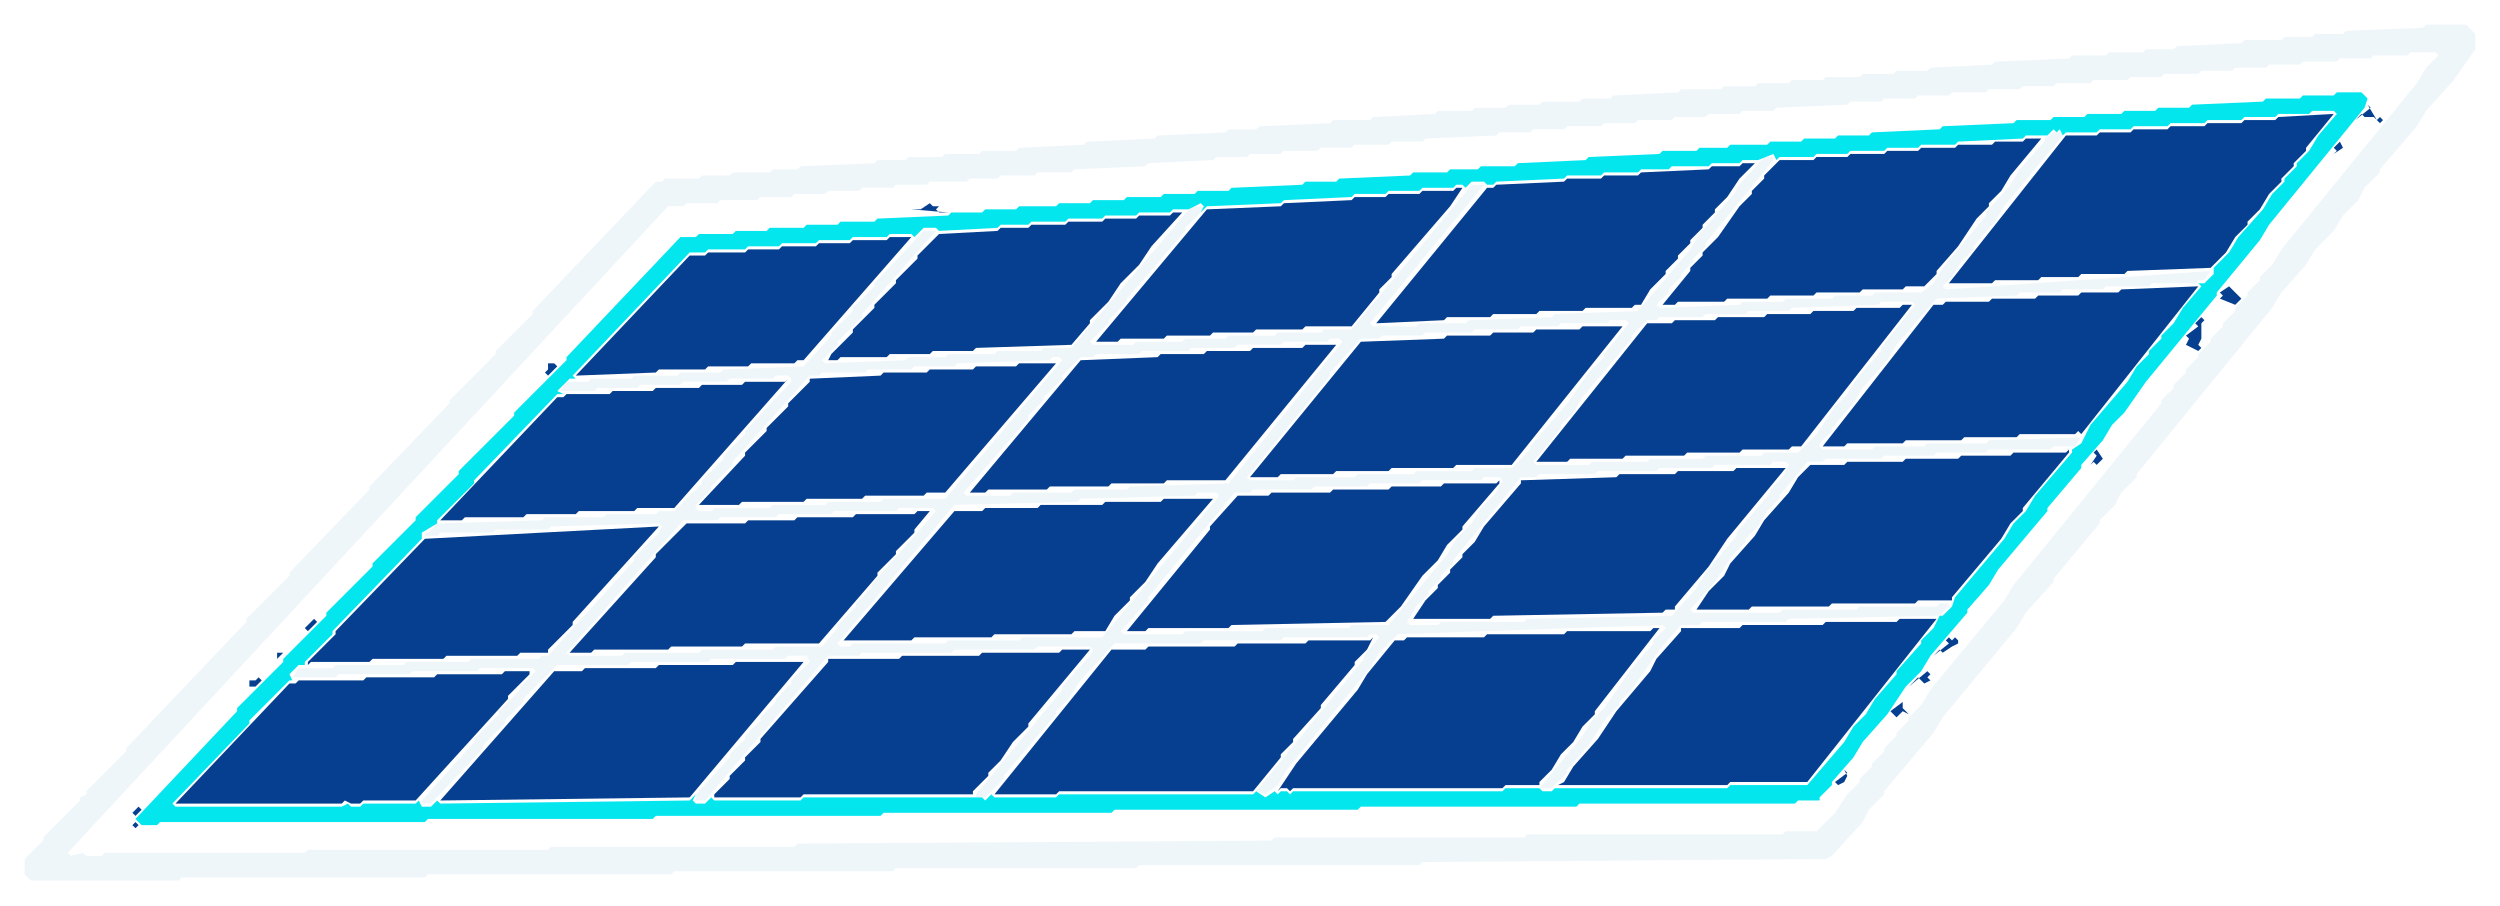
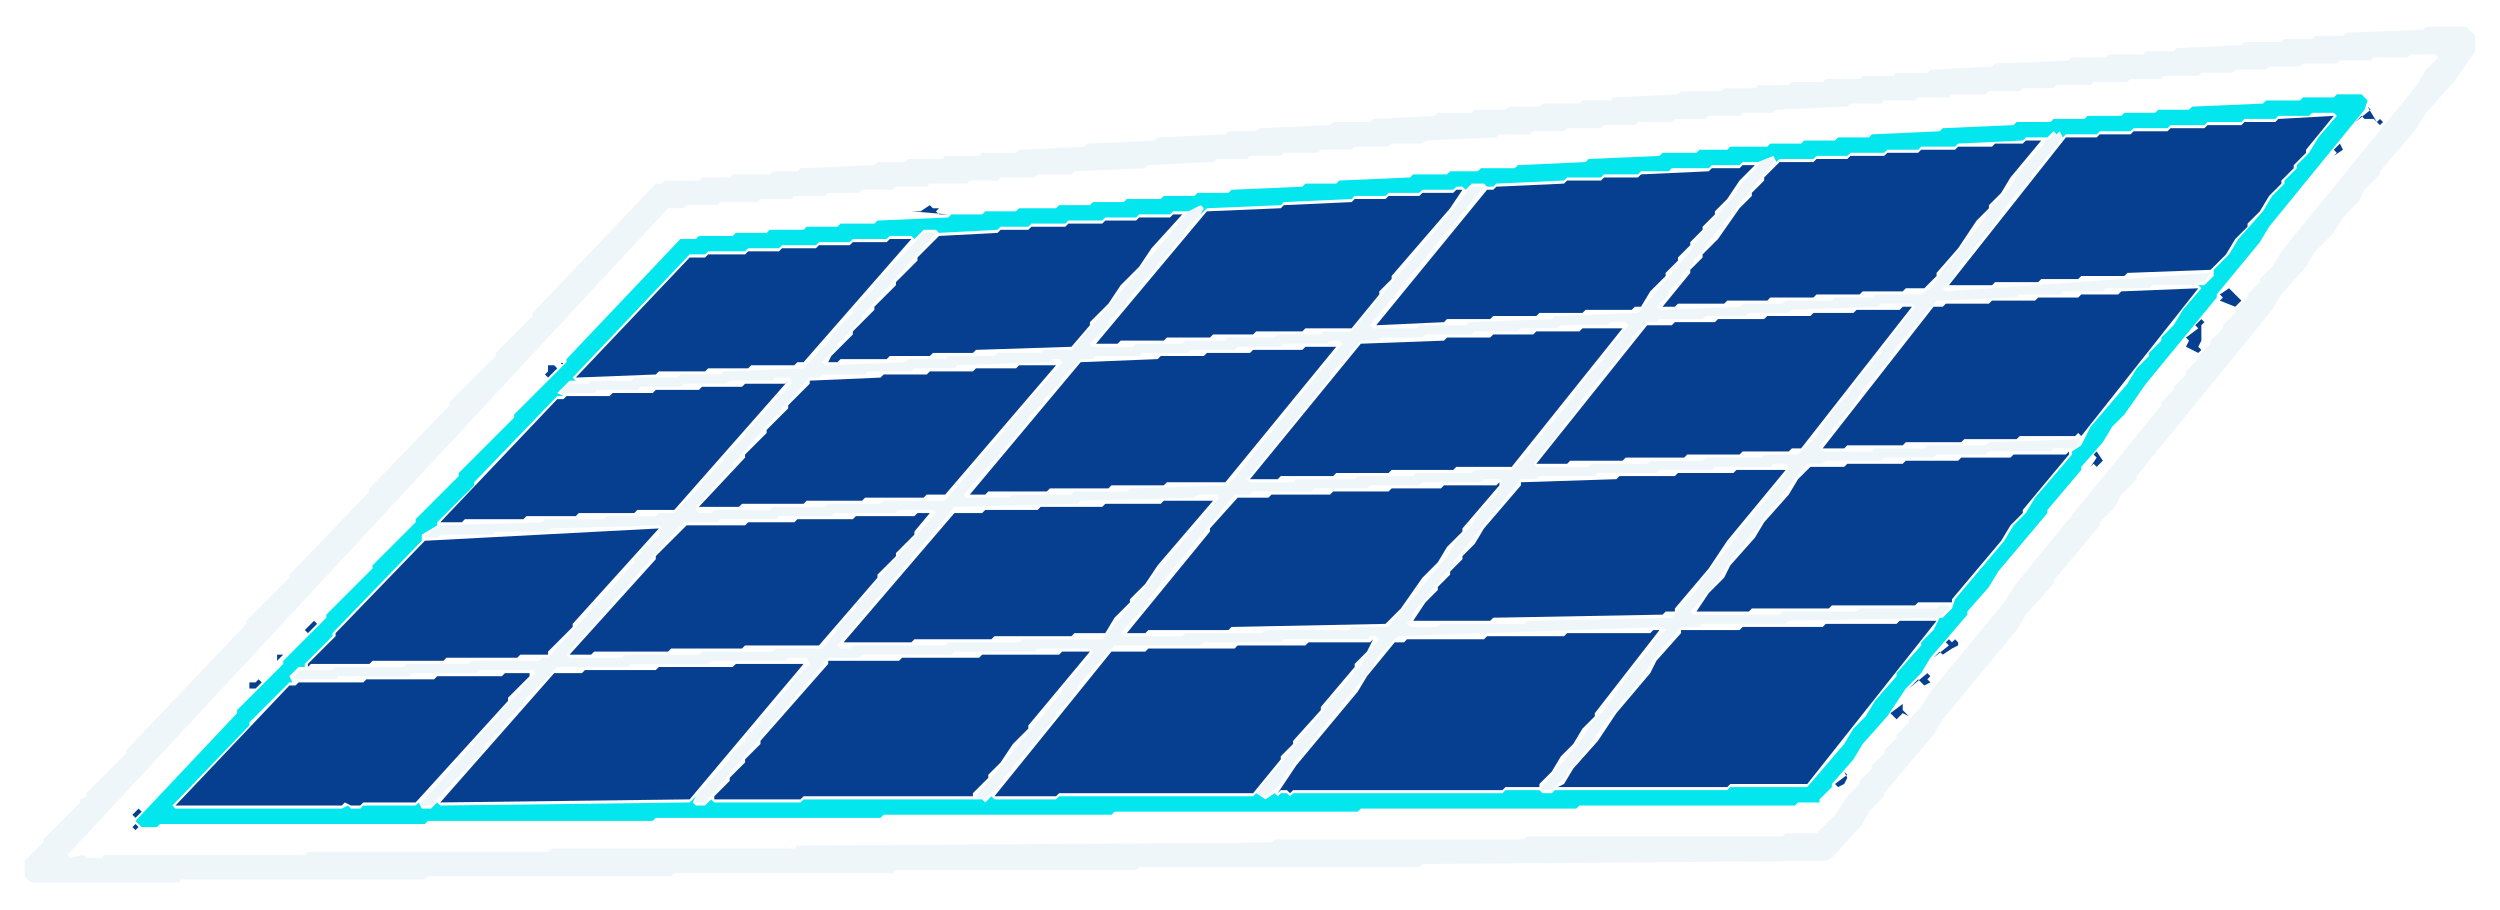
- <svg xmlns="http://www.w3.org/2000/svg" viewBox="51 203 812 294" width="812" height="294" preserveAspectRatio="xMidYMid meet">
+ <svg xmlns="http://www.w3.org/2000/svg" viewBox="51 203 812 294" width="242" height="88" preserveAspectRatio="xMidYMid meet">
  <path fill="#063F90" fill-rule="evenodd" d="M100,463 L97,466 L96,465 L93,468 L93,470 L96,473 L103,473 L96,473 L95,472 L96,471 L95,470 L94,471 L93,470 L93,468 L94,467 L95,468Z M651,452 L650,453 L651,454 L647,457 L648,458 L650,457 L651,455 L650,453Z M669,429 L668,430 L669,431 L665,434 L669,438 L668,439 L669,438 L667,436 L669,434 L671,435 L673,433 L671,435 L669,433 L669,431 L668,430Z M223,421 L215,421 L214,422 L193,422 L192,423 L170,423 L169,424 L148,424 L147,425 L145,425 L108,464 L162,464 L163,463 L165,464 L168,464 L169,463 L186,463 L216,430 L216,429 L223,422Z M680,424 L679,425 L677,423 L678,422 L676,420 L677,419 L676,420 L677,421 L671,426 L674,423 L676,425 L678,424 L679,425Z M312,418 L290,418 L289,419 L265,419 L264,420 L241,420 L240,421 L231,421 L194,463 L275,462Z M405,414 L396,414 L395,415 L370,415 L369,416 L344,416 L343,417 L320,417 L320,418 L298,443 L298,444 L293,449 L293,450 L288,455 L288,456 L283,461 L283,462 L311,462 L312,461 L367,461 L367,460 L372,455 L372,454 L376,450 L380,444 L385,439 L385,438Z M144,414 L143,415 L141,415 L141,417 L142,418 L136,424 L135,423 L134,424 L132,424 L131,423 L132,424 L132,426 L134,426 L142,418 L141,417Z M687,411 L686,410 L685,411 L684,410 L683,411 L684,412 L679,416 L681,414 L682,415 L685,413 L687,415 L688,414 L687,415 L685,413 L687,412Z M497,410 L496,411 L476,411 L475,412 L453,412 L452,413 L424,413 L423,414 L412,414 L374,461 L394,461 L395,460 L458,460 L467,449 L467,448 L471,444 L471,443 L480,433 L480,432 L491,419 L491,418 L495,414Z M590,407 L588,407 L587,408 L560,408 L559,409 L534,409 L533,410 L508,410 L507,411 L504,411 L495,422 L492,427 L472,451 L466,460 L467,459 L469,459 L470,460 L471,459 L539,459 L540,458 L551,458 L551,457 L555,453 L558,448 L562,444 L565,439 L569,435 L569,434Z M680,404 L668,404 L667,405 L644,405 L643,406 L617,406 L616,407 L597,407 L597,408 L589,417 L587,421 L576,434 L570,443 L562,452 L559,457 L557,458 L612,458 L613,457 L638,457Z M156,403 L154,405 L153,404 L150,407 L151,408 L149,410Z M265,374 L189,378 L160,408 L160,409 L151,418 L151,419 L152,418 L171,418 L172,417 L195,417 L196,416 L219,416 L220,415 L229,415 L229,414 L237,406 L237,405Z M353,369 L349,369 L348,370 L329,370 L328,371 L310,371 L309,372 L294,372 L293,373 L274,373 L264,383 L264,384 L236,415 L243,415 L244,414 L268,414 L269,413 L292,413 L293,412 L317,412 L336,390 L336,389 L342,383 L342,382 L348,376 L348,375Z M445,365 L429,365 L428,366 L410,366 L409,367 L389,367 L388,368 L371,368 L370,369 L361,369 L325,411 L347,411 L348,410 L373,410 L374,409 L399,409 L400,408 L410,408 L413,403 L418,398 L418,397 L423,392 L427,386Z M538,359 L537,360 L520,360 L519,361 L503,361 L502,362 L484,362 L483,363 L464,363 L463,364 L453,364 L444,374 L444,375 L417,408 L423,408 L424,407 L450,407 L451,406 L501,405 L506,400 L513,390 L518,385 L521,380 L526,375 L526,374 L538,360Z M631,355 L615,355 L614,356 L596,356 L595,357 L577,357 L576,358 L545,359 L545,360 L533,374 L530,379 L526,383 L526,384 L522,388 L522,389 L518,393 L518,394 L514,398 L510,404 L535,404 L536,403 L591,402 L592,401 L595,401 L595,400 L606,387 L612,378Z M732,349 L731,350 L732,351 L730,354 L729,353 L728,354 L729,353 L730,354 L731,353 L734,356 L735,355 L734,356 L732,354 L734,352Z M723,349 L722,350 L705,350 L704,351 L688,351 L687,352 L670,352 L669,353 L651,353 L650,354 L639,354 L635,358 L632,363 L624,372 L621,377 L613,386 L611,390 L606,395 L602,401 L619,401 L620,400 L645,400 L646,399 L673,399 L674,398 L685,398 L685,397 L701,378 L704,373 L708,369 L708,368 L723,350Z M307,326 L306,327 L293,327 L292,328 L279,328 L278,329 L264,329 L263,330 L250,330 L249,331 L235,331 L234,332 L232,332 L194,372 L201,372 L202,371 L221,371 L222,370 L238,370 L239,369 L257,369 L258,368 L270,368Z M394,321 L382,321 L381,322 L368,322 L367,323 L353,323 L352,324 L338,324 L337,325 L314,326 L314,327 L307,334 L307,335 L300,342 L300,343 L293,350 L293,351 L278,367 L291,367 L292,366 L312,366 L313,365 L331,365 L332,364 L351,364 L352,363 L358,363Z M234,320 L232,322 L231,321 L229,321 L229,323 L228,324 L229,325 L227,327Z M485,315 L475,315 L474,316 L458,316 L457,317 L443,317 L442,318 L428,318 L427,319 L402,320 L366,363 L371,363 L372,362 L391,362 L392,361 L411,361 L412,360 L429,360 L430,359 L449,359Z M578,309 L565,309 L564,310 L550,310 L549,311 L536,311 L535,312 L521,312 L520,313 L493,314 L457,358 L466,358 L467,357 L484,357 L485,356 L502,356 L503,355 L523,355 L524,354 L542,354Z M766,306 L764,308 L765,309 L761,312 L762,313 L761,315 L765,317 L767,315 L766,316 L765,315 L766,313 L766,308 L767,307Z M672,302 L669,302 L668,303 L654,303 L653,304 L640,304 L639,305 L625,305 L624,306 L609,306 L608,307 L595,307 L594,308 L586,308 L550,353 L560,353 L561,352 L578,352 L579,351 L598,351 L599,350 L616,350 L617,349 L632,349 L633,348 L636,348Z M772,298 L773,299 L772,300 L777,302 L779,300 L775,296Z M765,296 L740,297 L739,298 L727,298 L726,299 L713,299 L712,300 L698,300 L697,301 L683,301 L682,302 L679,302 L643,348 L650,348 L651,347 L669,347 L670,346 L688,346 L689,345 L706,345 L707,344 L725,344 L726,343 L727,344Z M347,280 L340,280 L339,281 L328,281 L327,282 L317,282 L316,283 L305,283 L304,284 L294,284 L293,285 L281,285 L280,286 L275,286 L238,325 L264,324 L265,323 L280,323 L281,322 L294,322 L295,321 L309,321 L310,320 L312,320Z M435,272 L432,272 L431,273 L421,273 L420,274 L410,274 L409,275 L398,275 L397,276 L386,276 L385,277 L376,277 L375,278 L356,279 L349,286 L349,287 L342,294 L342,295 L335,302 L335,303 L328,310 L328,311 L321,318 L320,320 L323,320 L324,319 L339,319 L340,318 L353,318 L354,317 L367,317 L368,316 L399,315 L405,308 L405,307 L411,301 L415,295 L421,289 L425,283Z M347,271 L359,272 L356,272 L355,271 L356,270 L359,270 L354,270 L353,269 L350,271Z M526,264 L524,264 L523,265 L513,265 L512,266 L502,266 L501,267 L491,267 L490,268 L468,269 L467,270 L443,271 L407,314 L414,314 L415,313 L429,313 L430,312 L444,312 L445,311 L458,311 L459,310 L474,310 L475,309 L490,309 L499,298 L499,297 L503,293 L503,292 L522,270Z M621,256 L617,256 L616,257 L607,257 L606,258 L584,259 L583,260 L572,260 L571,261 L560,261 L559,262 L537,263 L536,264 L534,264 L498,308 L520,307 L521,306 L535,306 L536,305 L550,305 L551,304 L565,304 L566,303 L581,303 L582,302 L584,302 L587,297 L592,292 L592,291 L596,287 L596,286 L600,282 L600,281 L604,277 L604,276 L608,272 L608,271 L612,267 L616,261Z M811,249 L809,251 L810,252 L809,253 L812,251Z M714,248 L709,248 L708,249 L699,249 L698,250 L687,250 L686,251 L675,251 L674,252 L664,252 L663,253 L652,253 L651,254 L641,254 L640,255 L629,255 L624,260 L624,261 L620,265 L620,266 L616,270 L609,280 L604,285 L604,286 L600,290 L600,291 L591,302 L595,302 L596,301 L611,301 L612,300 L625,300 L626,299 L640,299 L641,298 L655,298 L656,297 L669,297 L670,296 L676,296 L680,292 L680,291 L687,283 L693,274 L697,270 L697,269 L701,265 L704,260Z M809,240 L791,241 L790,242 L780,242 L779,243 L768,243 L767,244 L756,244 L755,245 L744,245 L743,246 L733,246 L732,247 L722,247 L684,295 L698,295 L699,294 L713,294 L714,293 L726,293 L727,292 L741,292 L742,291 L769,290 L774,285 L777,280 L781,276 L781,275 L785,271 L788,266 L792,262 L792,261 L796,257 L796,256 L800,252 L800,251Z M819,233 L821,235 L820,237 L821,238 L816,242 L818,240 L819,241 L822,241 L824,243 L826,241 L825,242 L824,241 L823,242 L820,237 L821,235Z" />
  <path fill="#EFF6FA" fill-rule="evenodd" d="M855,214 L852,211 L839,211 L838,212 L813,213 L812,214 L803,214 L802,215 L793,215 L792,216 L780,216 L779,217 L758,218 L757,219 L748,219 L747,220 L736,220 L735,221 L724,221 L723,222 L699,223 L698,224 L678,225 L677,226 L667,226 L666,227 L656,227 L655,228 L644,228 L643,229 L633,229 L632,230 L622,230 L621,231 L611,231 L610,232 L597,232 L596,233 L575,234 L574,235 L565,235 L564,236 L552,236 L551,237 L541,237 L540,238 L530,238 L529,239 L518,239 L517,240 L497,241 L496,242 L484,242 L483,243 L460,244 L459,245 L450,245 L449,246 L427,247 L426,248 L404,249 L403,250 L382,251 L381,252 L370,252 L369,253 L358,253 L357,254 L346,254 L345,255 L336,255 L335,256 L311,257 L310,258 L302,258 L301,259 L289,259 L288,260 L279,260 L278,261 L267,261 L266,262 L264,262 L224,304 L224,305 L212,317 L212,318 L197,333 L197,334 L171,361 L171,362 L145,389 L145,390 L131,404 L131,405 L92,446 L92,447 L79,460 L79,461 L77,462 L77,463 L65,475 L65,476 L59,482 L59,487 L61,489 L109,489 L110,488 L189,488 L190,487 L269,487 L270,486 L341,486 L342,485 L420,485 L421,484 L512,484 L513,483 L644,482 L646,481 L656,470 L658,466 L663,461 L663,460 L679,441 L682,436 L706,407 L709,402 L718,392 L718,391 L733,373 L733,372 L738,367 L740,363 L745,358 L745,357 L789,303 L792,298 L800,289 L803,284 L809,278 L812,273 L817,268 L819,264 L824,259 L824,258 L836,244 L839,239 L848,229 L855,219Z M843,221 L839,225 L836,230 L792,284 L789,289 L785,293 L785,294 L781,298 L781,299 L777,303 L777,304 L773,308 L773,309 L769,313 L769,314 L765,318 L765,319 L761,323 L761,324 L757,328 L757,329 L753,333 L753,334 L705,393 L702,398 L678,427 L675,432 L671,436 L671,437 L667,441 L667,442 L663,446 L663,447 L659,451 L659,452 L655,456 L655,457 L651,461 L647,467 L641,473 L631,473 L630,474 L547,474 L546,475 L465,475 L464,476 L310,477 L309,478 L230,478 L229,479 L151,479 L150,480 L85,480 L84,481 L79,481 L78,480 L74,481 L73,480 L268,270 L273,270 L274,269 L284,269 L285,268 L297,268 L298,267 L308,267 L309,266 L319,266 L320,265 L330,265 L331,264 L341,264 L342,263 L352,263 L353,262 L365,262 L366,261 L375,261 L376,260 L387,260 L388,259 L399,259 L400,258 L423,257 L424,256 L445,255 L446,254 L456,254 L457,253 L467,253 L468,252 L479,252 L480,251 L490,251 L491,250 L502,250 L503,249 L513,249 L514,248 L537,247 L538,246 L548,246 L549,245 L559,245 L560,244 L571,244 L572,243 L582,243 L583,242 L594,242 L595,241 L605,241 L606,240 L616,240 L617,239 L627,239 L628,238 L651,237 L652,236 L662,236 L663,235 L673,235 L674,234 L684,234 L685,233 L696,233 L697,232 L707,232 L708,231 L718,231 L719,230 L730,230 L731,229 L742,229 L743,228 L753,228 L754,227 L765,227 L766,226 L776,226 L777,225 L787,225 L788,224 L798,224 L799,223 L810,223 L811,222 L821,222 L822,221 L833,221 L834,220 L842,220Z M769,291 L683,297 L682,296 L685,293 L688,288 L692,284 L692,283 L699,275 L702,270 L721,247 L721,246 L718,246 L715,248 L715,249 L707,258 L704,263 L696,272 L696,273 L682,290 L679,295 L675,298 L660,298 L659,299 L647,299 L646,300 L631,300 L630,301 L617,301 L616,302 L590,303 L589,302 L593,298 L593,297 L597,293 L597,292 L601,288 L601,287 L605,283 L605,282 L627,255 L627,254 L624,254 L615,264 L615,265 L603,279 L600,284 L583,304 L556,305 L555,306 L528,307 L527,308 L512,308 L511,309 L497,309 L496,308 L533,263 L529,263 L490,310 L481,310 L480,311 L466,311 L465,312 L450,312 L449,313 L436,313 L435,314 L420,314 L419,315 L406,315 L405,314 L411,308 L411,307 L417,301 L417,300 L436,278 L436,277 L442,271 L441,270 L438,270 L399,316 L390,316 L389,317 L375,317 L374,318 L359,318 L358,319 L346,319 L345,320 L319,321 L318,320 L323,315 L323,314 L331,306 L331,305 L355,278 L351,278 L335,295 L335,296 L328,303 L328,304 L321,311 L321,312 L312,322 L286,323 L285,324 L272,324 L271,325 L257,325 L256,326 L243,326 L242,327 L235,327 L233,330 L244,330 L245,329 L258,329 L259,328 L272,328 L273,327 L287,327 L288,326 L302,326 L303,325 L307,325 L308,326 L308,327 L293,343 L293,344 L286,351 L286,352 L279,359 L279,360 L270,369 L265,369 L264,370 L248,370 L247,371 L228,371 L227,372 L193,373 L190,376 L189,376 L189,377 L193,377 L194,376 L211,376 L212,375 L229,375 L230,374 L265,373 L266,374 L265,376 L257,384 L257,385 L229,416 L227,416 L226,417 L204,417 L203,418 L183,418 L182,419 L160,419 L159,420 L148,420 L146,423 L160,423 L161,422 L184,422 L185,421 L206,421 L207,420 L224,420 L225,421 L220,426 L220,427 L213,434 L213,435 L205,443 L205,444 L188,463 L188,464 L191,464 L208,446 L208,445 L215,438 L215,437 L221,431 L221,430 L232,419 L255,419 L256,418 L281,418 L282,417 L306,417 L307,416 L313,416 L314,418 L308,424 L308,425 L303,430 L303,431 L298,436 L298,437 L293,442 L293,443 L288,448 L288,449 L277,461 L277,463 L280,463 L320,416 L330,416 L331,415 L360,415 L361,414 L387,414 L388,413 L405,413 L406,414 L405,416 L396,426 L396,427 L368,461 L368,462 L371,462 L377,456 L377,455 L394,435 L394,434 L398,430 L402,424 L413,412 L441,412 L442,411 L467,411 L468,410 L495,410 L496,409 L498,409 L499,410 L494,416 L494,417 L459,460 L462,461 L466,458 L469,453 L496,420 L499,415 L505,409 L591,406 L592,407 L588,411 L588,412 L581,420 L572,433 L568,437 L565,442 L551,459 L555,459 L560,454 L560,453 L567,445 L573,436 L577,432 L577,431 L581,427 L590,414 L597,406 L603,406 L604,405 L631,405 L632,404 L681,403 L684,400 L684,399 L681,399 L680,400 L655,400 L654,401 L630,401 L629,402 L601,402 L600,401 L608,392 L614,383 L618,379 L618,378 L622,374 L625,369 L629,365 L629,364 L638,353 L643,353 L644,352 L662,352 L663,351 L679,351 L680,350 L696,350 L697,349 L717,349 L718,348 L725,348 L727,345 L697,346 L696,347 L677,347 L676,348 L660,348 L659,349 L643,349 L642,348 L642,347 L646,343 L646,342 L653,334 L656,329 L664,320 L667,315 L680,300 L706,299 L707,298 L720,298 L721,297 L734,297 L735,296 L749,296 L750,295 L764,295 L765,294 L767,294Z M355,369 L334,393 L334,394 L329,399 L329,400 L323,406 L323,407 L318,413 L303,413 L302,414 L279,414 L278,415 L254,415 L253,416 L236,416 L235,415 L273,372 L284,372 L285,371 L303,371 L304,370 L321,370 L322,369 L342,369 L343,368 L354,368Z M447,364 L409,410 L383,410 L382,411 L359,411 L358,412 L328,412 L327,413 L324,413 L323,412 L361,367 L401,366 L402,365 L439,364 L440,363 L446,363Z M539,359 L537,363 L532,368 L529,373 L524,378 L521,383 L502,406 L490,406 L489,407 L462,407 L461,408 L436,408 L435,409 L416,409 L415,408 L424,398 L424,397 L452,363 L457,363 L458,362 L477,362 L478,361 L495,361 L496,360 L512,360 L513,359 L532,359 L533,358 L538,358Z M632,354 L630,358 L626,362 L626,363 L615,376 L615,377 L605,389 L602,394 L594,403 L547,404 L546,405 L519,405 L518,406 L509,406 L508,405 L511,400 L515,396 L515,395 L519,391 L519,390 L523,386 L523,385 L545,358 L550,358 L551,357 L569,357 L570,356 L589,356 L590,355 L607,355 L608,354 L626,354 L627,353 L631,353Z M396,320 L358,365 L338,365 L337,366 L320,366 L319,367 L302,367 L301,368 L283,368 L282,369 L278,369 L277,368 L277,367 L282,362 L282,361 L289,354 L289,353 L314,325 L317,325 L318,324 L332,324 L333,323 L347,323 L348,322 L361,322 L362,321 L392,320 L393,319 L395,319Z M487,314 L450,360 L418,361 L417,362 L400,362 L399,363 L380,363 L379,364 L365,364 L364,363 L385,339 L385,338 L390,333 L390,332 L396,326 L396,325 L402,319 L406,319 L407,318 L421,318 L422,317 L437,317 L438,316 L452,316 L453,315 L467,315 L468,314 L482,314 L483,313 L486,313Z M580,308 L572,318 L572,319 L567,324 L560,334 L548,348 L548,349 L542,355 L530,355 L529,356 L511,356 L510,357 L492,357 L491,358 L472,358 L471,359 L457,359 L456,358 L483,325 L483,324 L493,313 L499,313 L500,312 L513,312 L514,311 L529,311 L530,310 L544,310 L545,309 L557,309 L558,308 L573,308 L574,307 L579,307Z M673,302 L662,316 L662,317 L654,326 L651,331 L647,335 L641,344 L635,350 L624,350 L623,351 L605,351 L604,352 L587,352 L586,353 L568,353 L567,354 L550,354 L549,353 L558,342 L558,341 L562,337 L565,332 L581,313 L581,312 L586,307 L589,307 L590,306 L604,306 L605,305 L618,305 L619,304 L632,304 L633,303 L661,302 L662,301 L672,301Z" />
  <path fill="#04E6EE" fill-rule="evenodd" d="M820,235 L818,233 L810,233 L809,234 L799,234 L798,235 L787,235 L786,236 L763,237 L762,238 L752,238 L751,239 L741,239 L740,240 L729,240 L728,241 L718,241 L717,242 L706,242 L705,243 L682,244 L681,245 L659,246 L658,247 L648,247 L647,248 L637,248 L636,249 L626,249 L625,250 L613,250 L612,251 L603,251 L602,252 L591,252 L590,253 L567,254 L566,255 L544,256 L543,257 L532,257 L531,258 L522,258 L521,259 L510,259 L509,260 L486,261 L485,262 L475,262 L474,263 L451,264 L450,265 L440,265 L439,266 L429,266 L428,267 L417,267 L416,268 L406,268 L405,269 L395,269 L394,270 L382,270 L381,271 L371,271 L370,272 L360,272 L359,273 L336,274 L335,275 L324,275 L323,276 L313,276 L312,277 L301,277 L300,278 L290,278 L289,279 L278,279 L277,280 L272,280 L235,319 L235,320 L218,337 L218,338 L200,356 L200,357 L186,371 L186,372 L172,386 L172,387 L157,402 L157,403 L143,417 L143,418 L128,433 L128,434 L95,469 L97,471 L102,471 L103,470 L189,470 L190,469 L263,469 L264,468 L337,468 L338,467 L412,467 L413,466 L492,466 L493,465 L563,465 L564,464 L634,464 L635,463 L642,463 L642,462 L646,458 L646,457 L653,449 L656,444 L664,435 L670,426 L675,421 L678,416 L690,402 L690,401 L697,393 L700,388 L716,369 L716,368 L727,355 L727,354 L734,346 L737,341 L741,337 L748,327 L771,299 L771,298 L785,281 L788,276 L819,238Z M810,240 L804,247 L801,252 L797,256 L797,257 L793,261 L793,262 L789,266 L786,271 L778,280 L775,285 L770,290 L770,292 L767,295 L762,295 L765,295 L766,296 L760,303 L757,308 L753,312 L753,313 L749,317 L749,318 L745,322 L742,327 L730,341 L727,347 L724,349 L724,350 L712,364 L709,369 L705,373 L702,378 L686,397 L685,400 L682,403 L681,403 L679,407 L675,411 L675,412 L667,421 L667,422 L660,430 L657,435 L653,439 L650,444 L638,458 L613,458 L612,459 L556,459 L555,460 L552,460 L551,459 L540,459 L539,460 L471,460 L470,461 L469,460 L467,460 L466,461 L465,460 L462,462 L459,460 L458,461 L395,461 L394,462 L374,462 L373,461 L374,460 L371,463 L370,462 L312,462 L311,463 L283,463 L282,462 L280,464 L277,464 L276,463 L277,461 L275,463 L194,464 L193,463 L196,460 L191,465 L188,465 L187,463 L191,459 L186,464 L169,464 L168,465 L165,465 L164,464 L162,465 L108,465 L107,464 L132,438 L132,437 L145,424 L147,424 L146,424 L145,422 L148,419 L150,419 L150,418 L159,409 L159,408 L188,378 L188,376 L193,373 L193,372 L205,360 L205,359 L232,331 L234,331 L232,330 L236,326 L244,326 L238,326 L237,325 L275,285 L280,285 L281,284 L293,284 L294,283 L304,283 L305,282 L316,282 L317,281 L327,281 L328,280 L339,280 L340,279 L347,279 L348,280 L346,282 L351,277 L355,277 L356,278 L351,283 L356,278 L375,277 L376,276 L385,276 L386,275 L397,275 L398,274 L409,274 L410,273 L420,273 L421,272 L431,272 L432,271 L437,271 L441,269 L442,270 L441,272 L443,270 L467,269 L468,268 L490,267 L491,266 L501,266 L502,265 L512,265 L513,264 L523,264 L524,263 L526,263 L527,264 L529,262 L533,262 L534,263 L532,265 L534,263 L536,263 L537,262 L559,261 L560,260 L571,260 L572,259 L583,259 L584,258 L593,258 L594,257 L606,257 L607,256 L616,256 L617,255 L622,255 L627,253 L628,255 L625,258 L629,254 L640,254 L641,253 L651,253 L652,252 L663,252 L664,251 L674,251 L675,250 L686,250 L687,249 L708,248 L709,247 L716,247 L718,245 L719,246 L720,245 L721,247 L722,246 L732,246 L733,245 L743,245 L744,244 L755,244 L756,243 L767,243 L768,242 L779,242 L780,241 L790,241 L791,240 L801,240 L802,239 L809,239Z" />
</svg>
